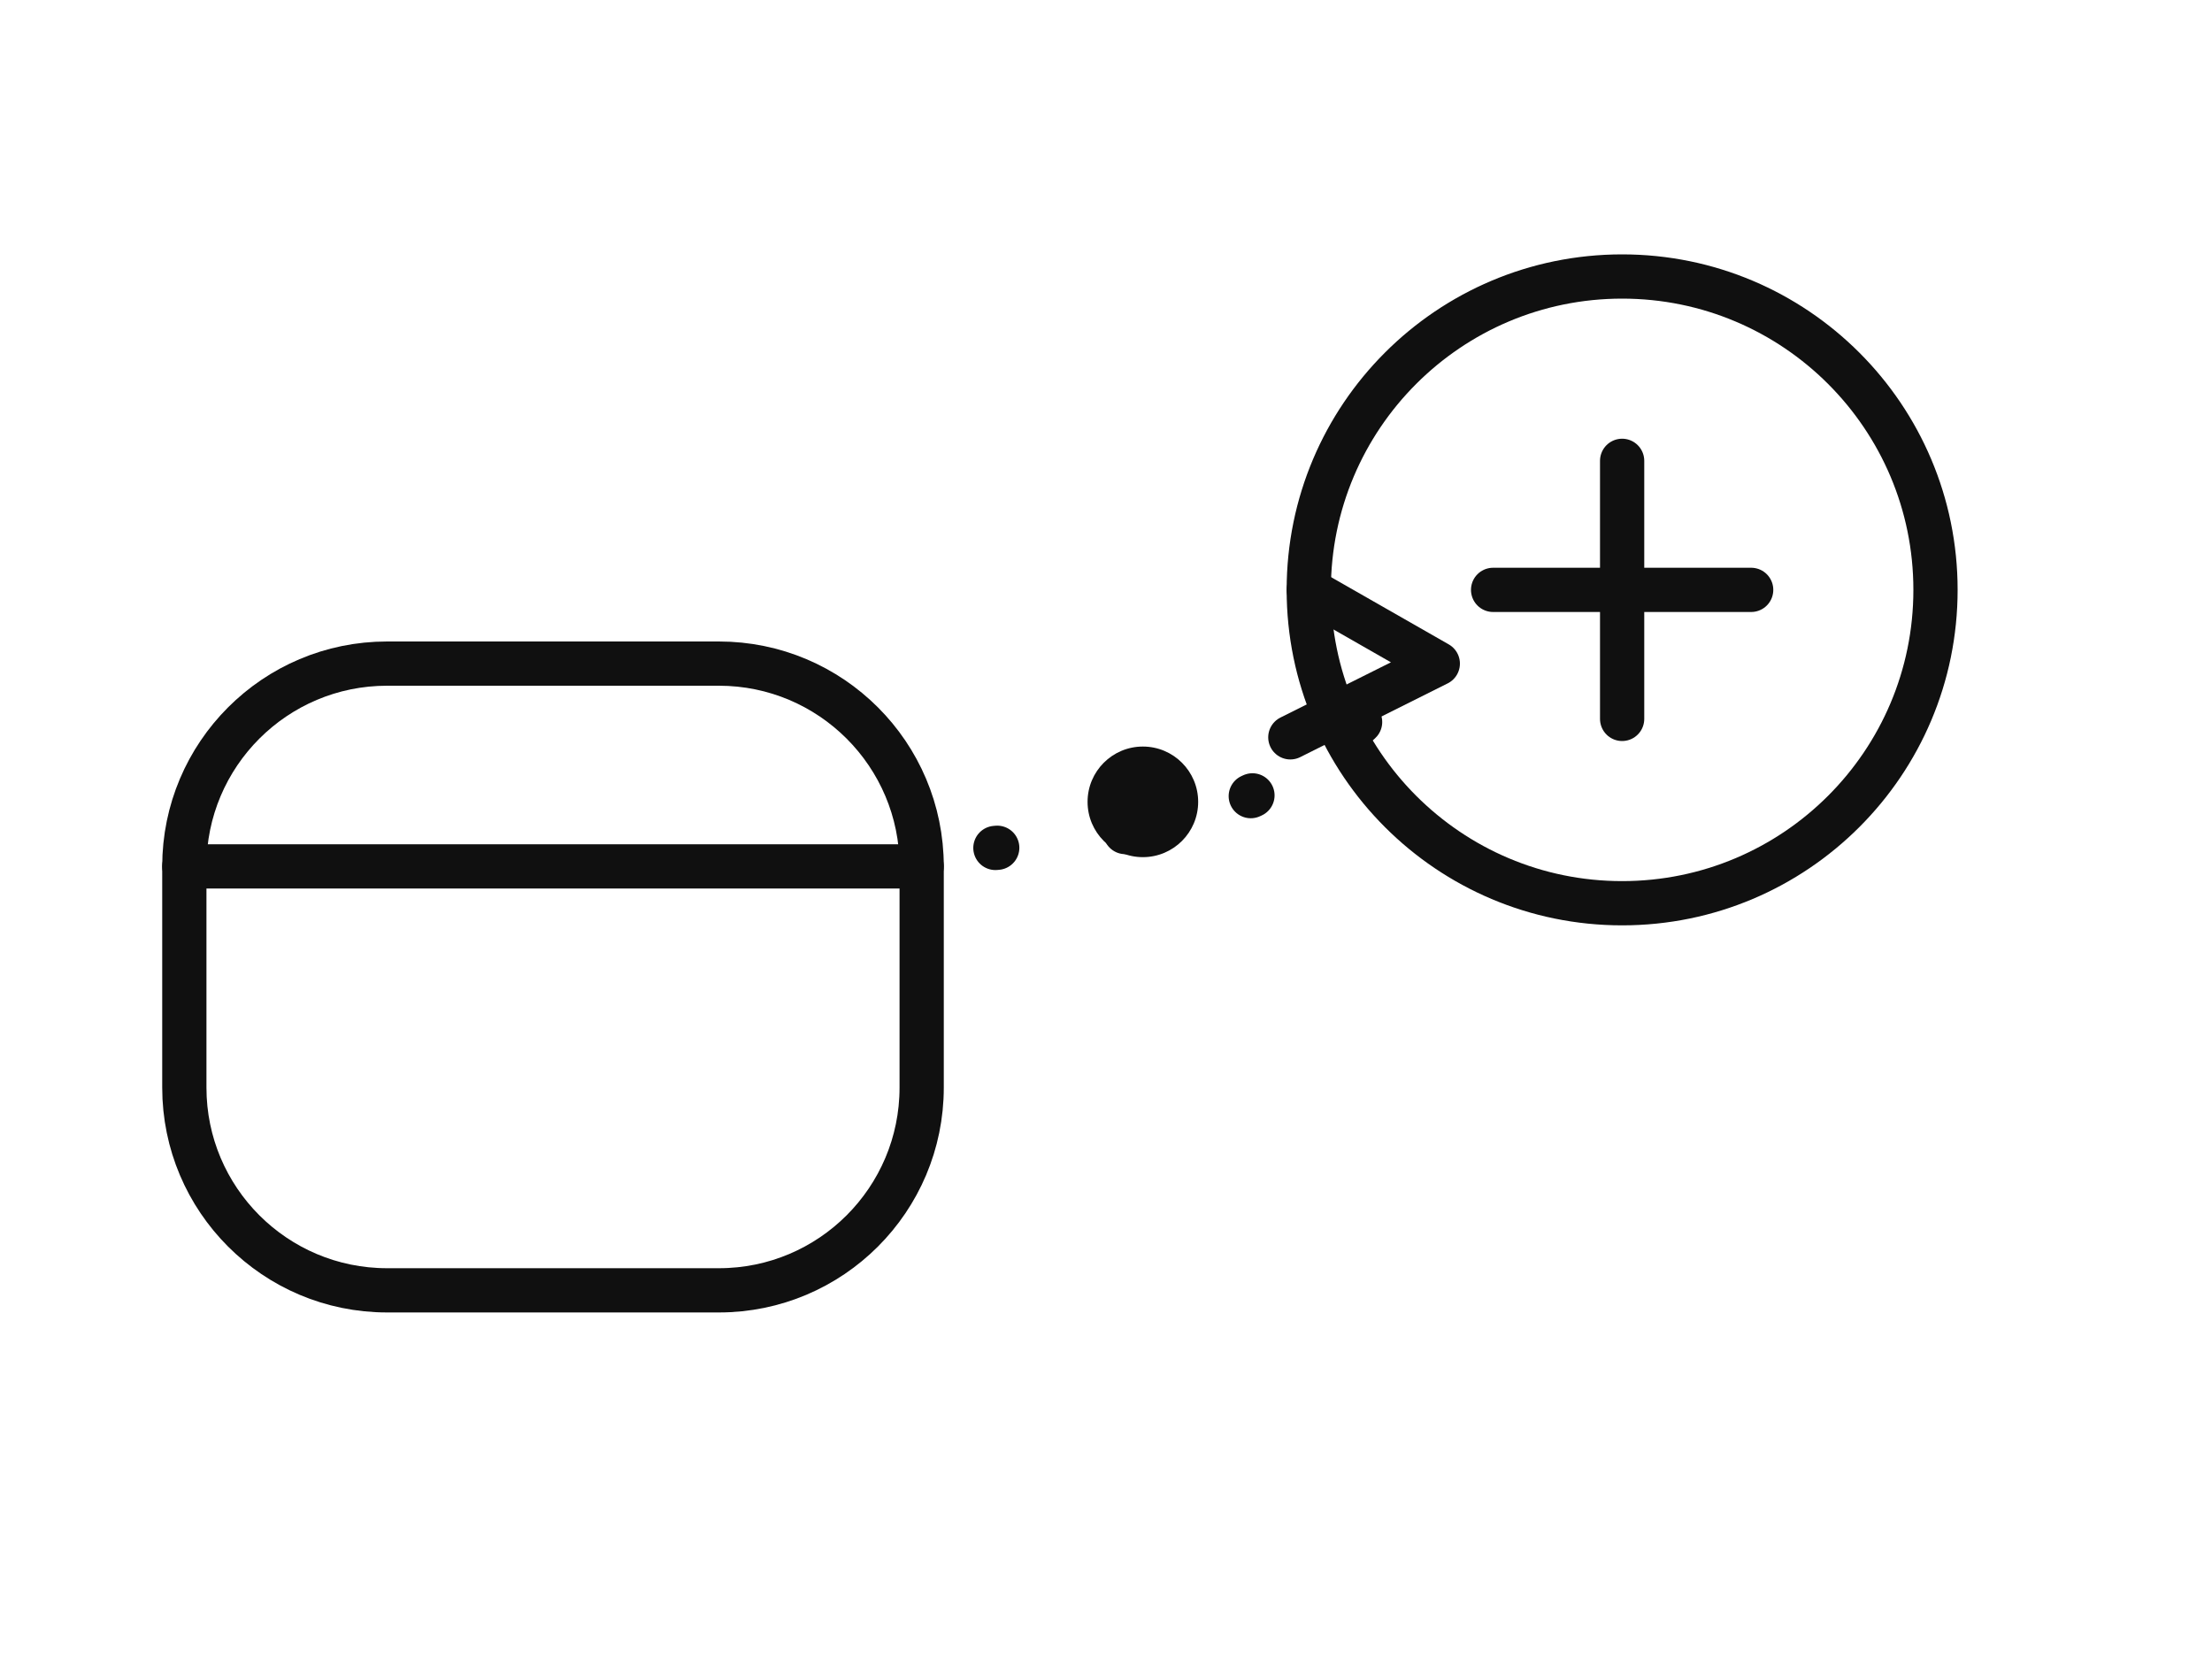
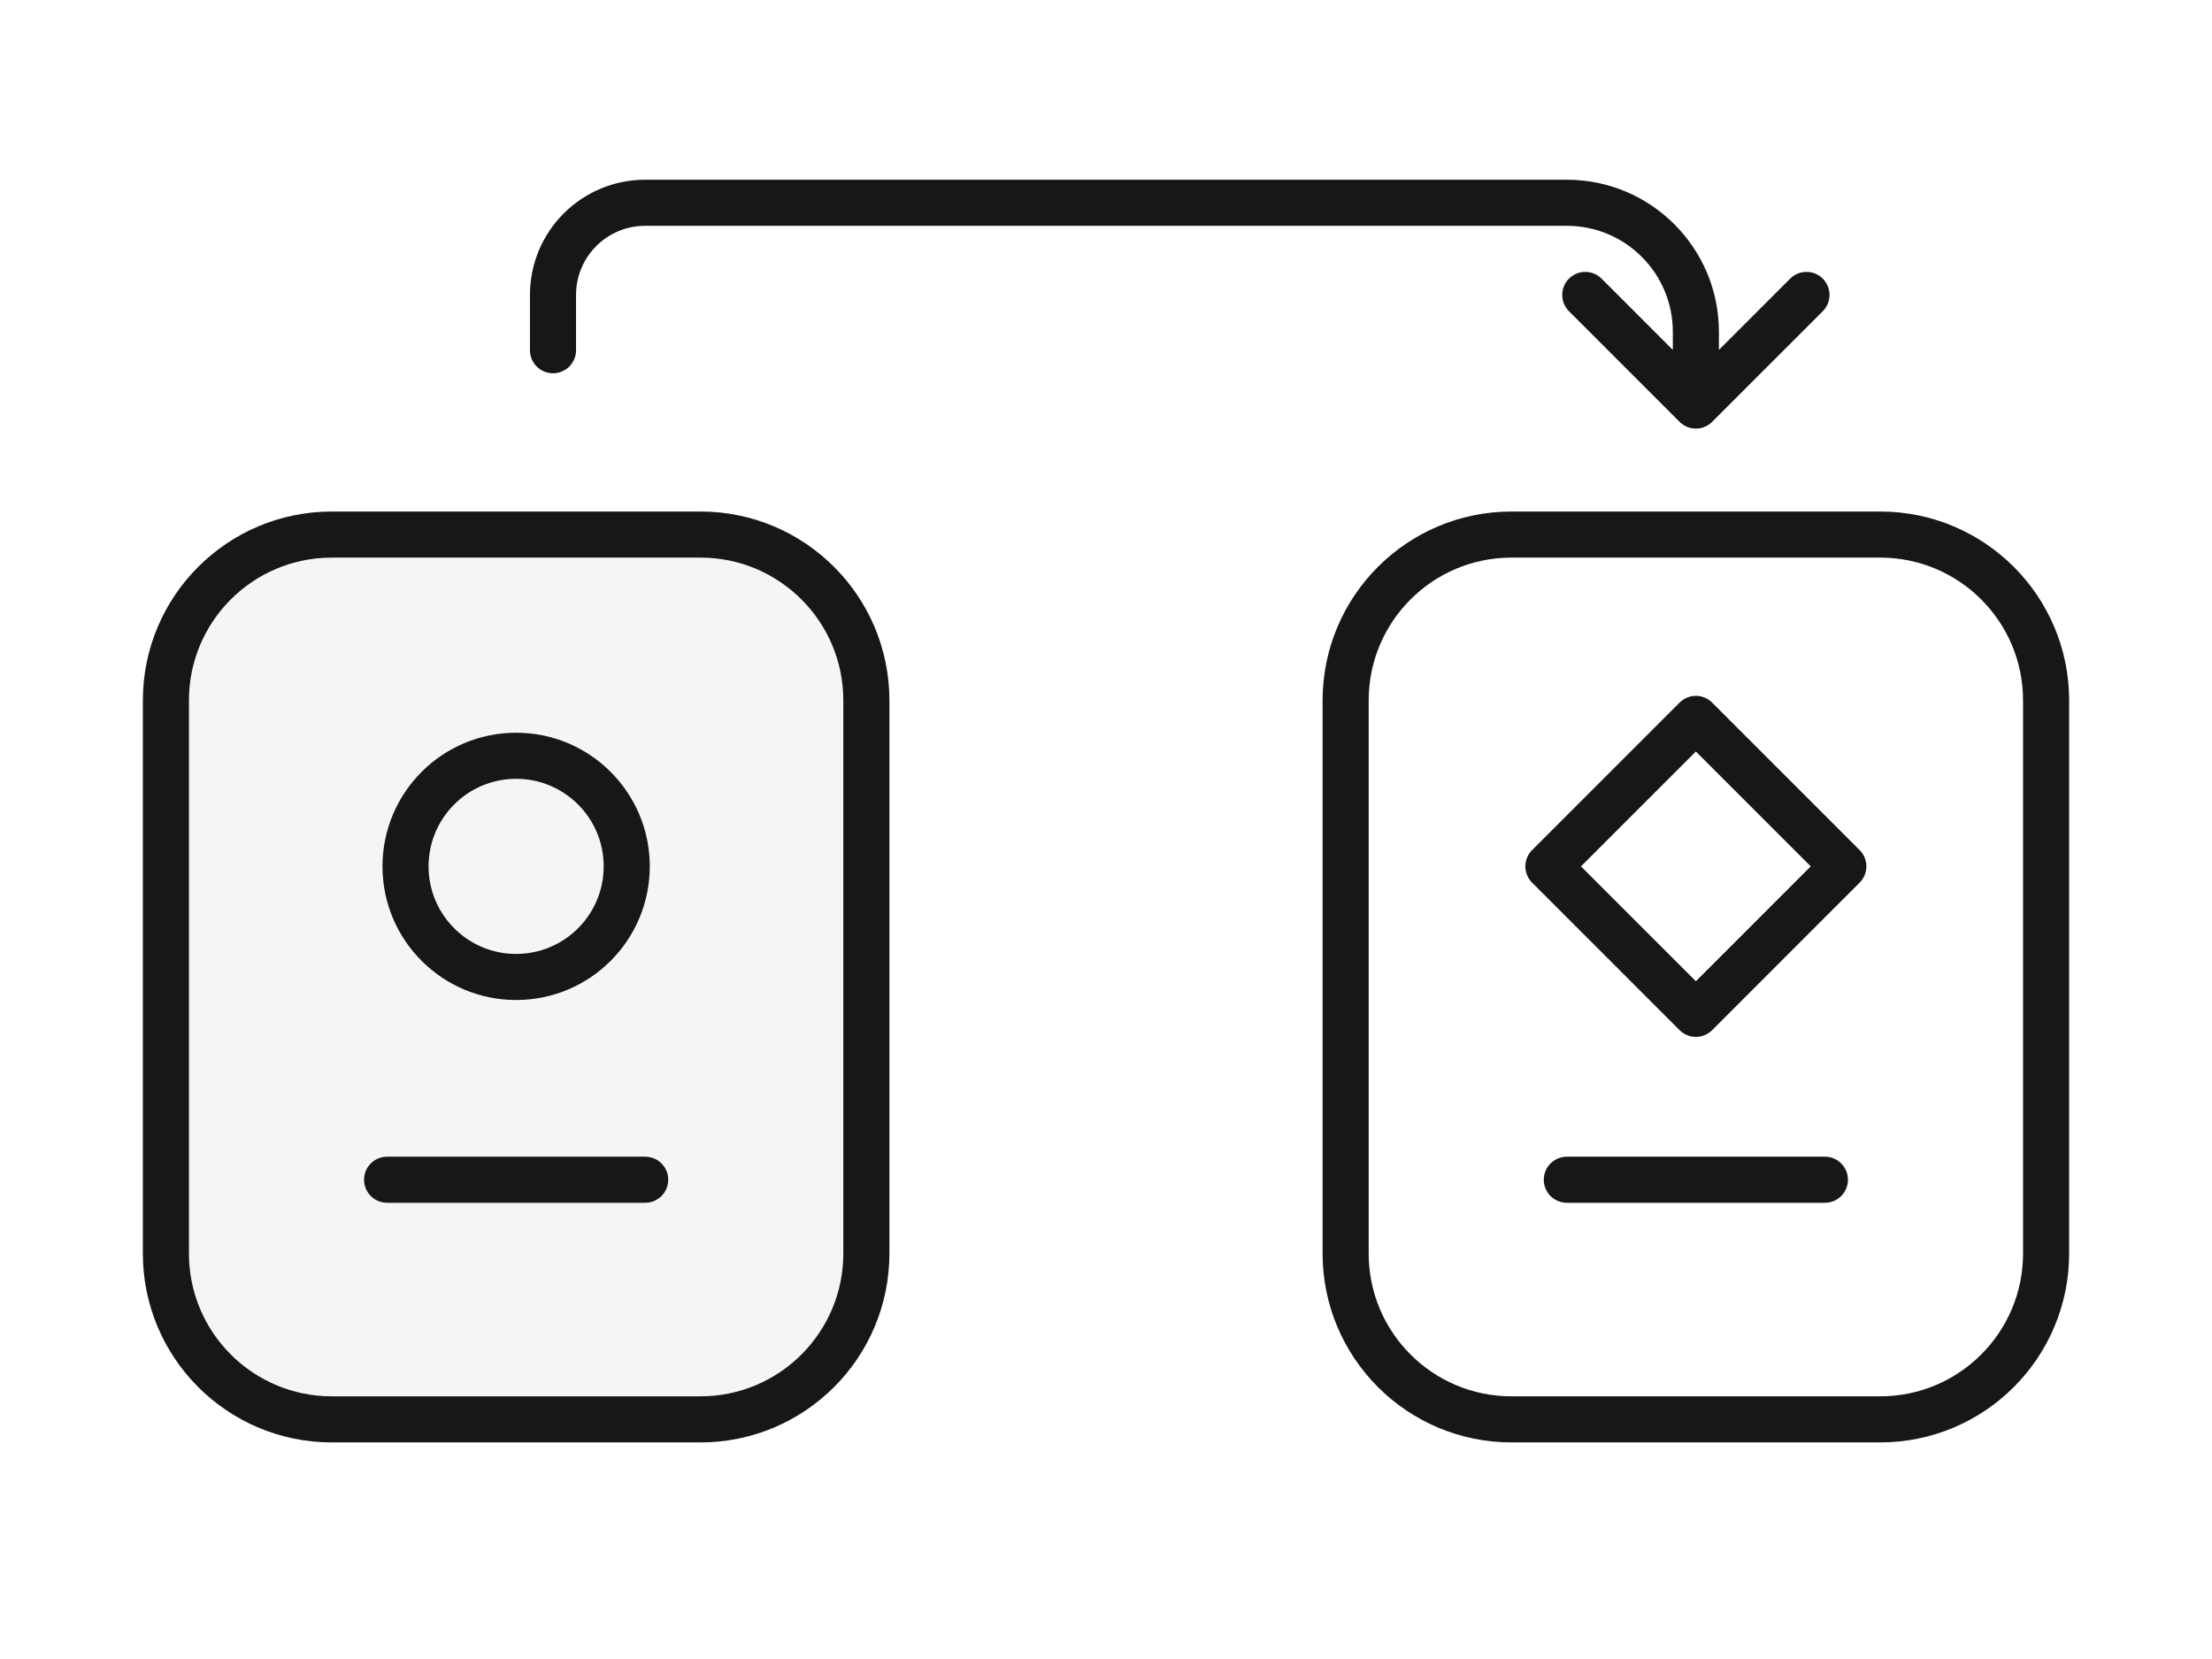
- <svg xmlns="http://www.w3.org/2000/svg" viewBox="0 0 120 90" fill="none" stroke="#101010" stroke-width="2.4" stroke-linecap="round" stroke-linejoin="round">
-   <rect x="10" y="36" width="40" height="34" rx="11" />
-   <path d="M10 47h40" />
-   <circle cx="88" cy="32" r="17" />
-   <path d="M88 25v14M81 32h14" />
-   <path d="M54 46c12-1 16-3 21-8" stroke-dasharray="0.1 7" />
-   <path d="M71 32l7 4-8 4" />
-   <circle cx="62" cy="43.5" r="3" fill="#101010" stroke="none" />
+ <svg xmlns="http://www.w3.org/2000/svg" viewBox="0 0 120 90" fill="none" stroke="#171717" stroke-width="2.5" stroke-linecap="round" stroke-linejoin="round">
+   <rect x="9" y="29" width="38" height="48" rx="9" fill="#f5f5f3" />
+   <circle cx="28" cy="47" r="6" />
+   <path d="M21 64h14" />
+   <rect x="73" y="29" width="38" height="48" rx="9" />
+   <path d="m92 39 8 8-8 8-8-8 8-8ZM85 64h14" />
+   <path d="M30 19v-3a5 5 0 0 1 5-5h50a7 7 0 0 1 7 7v4m-6-6 6 6 6-6" />
</svg>
